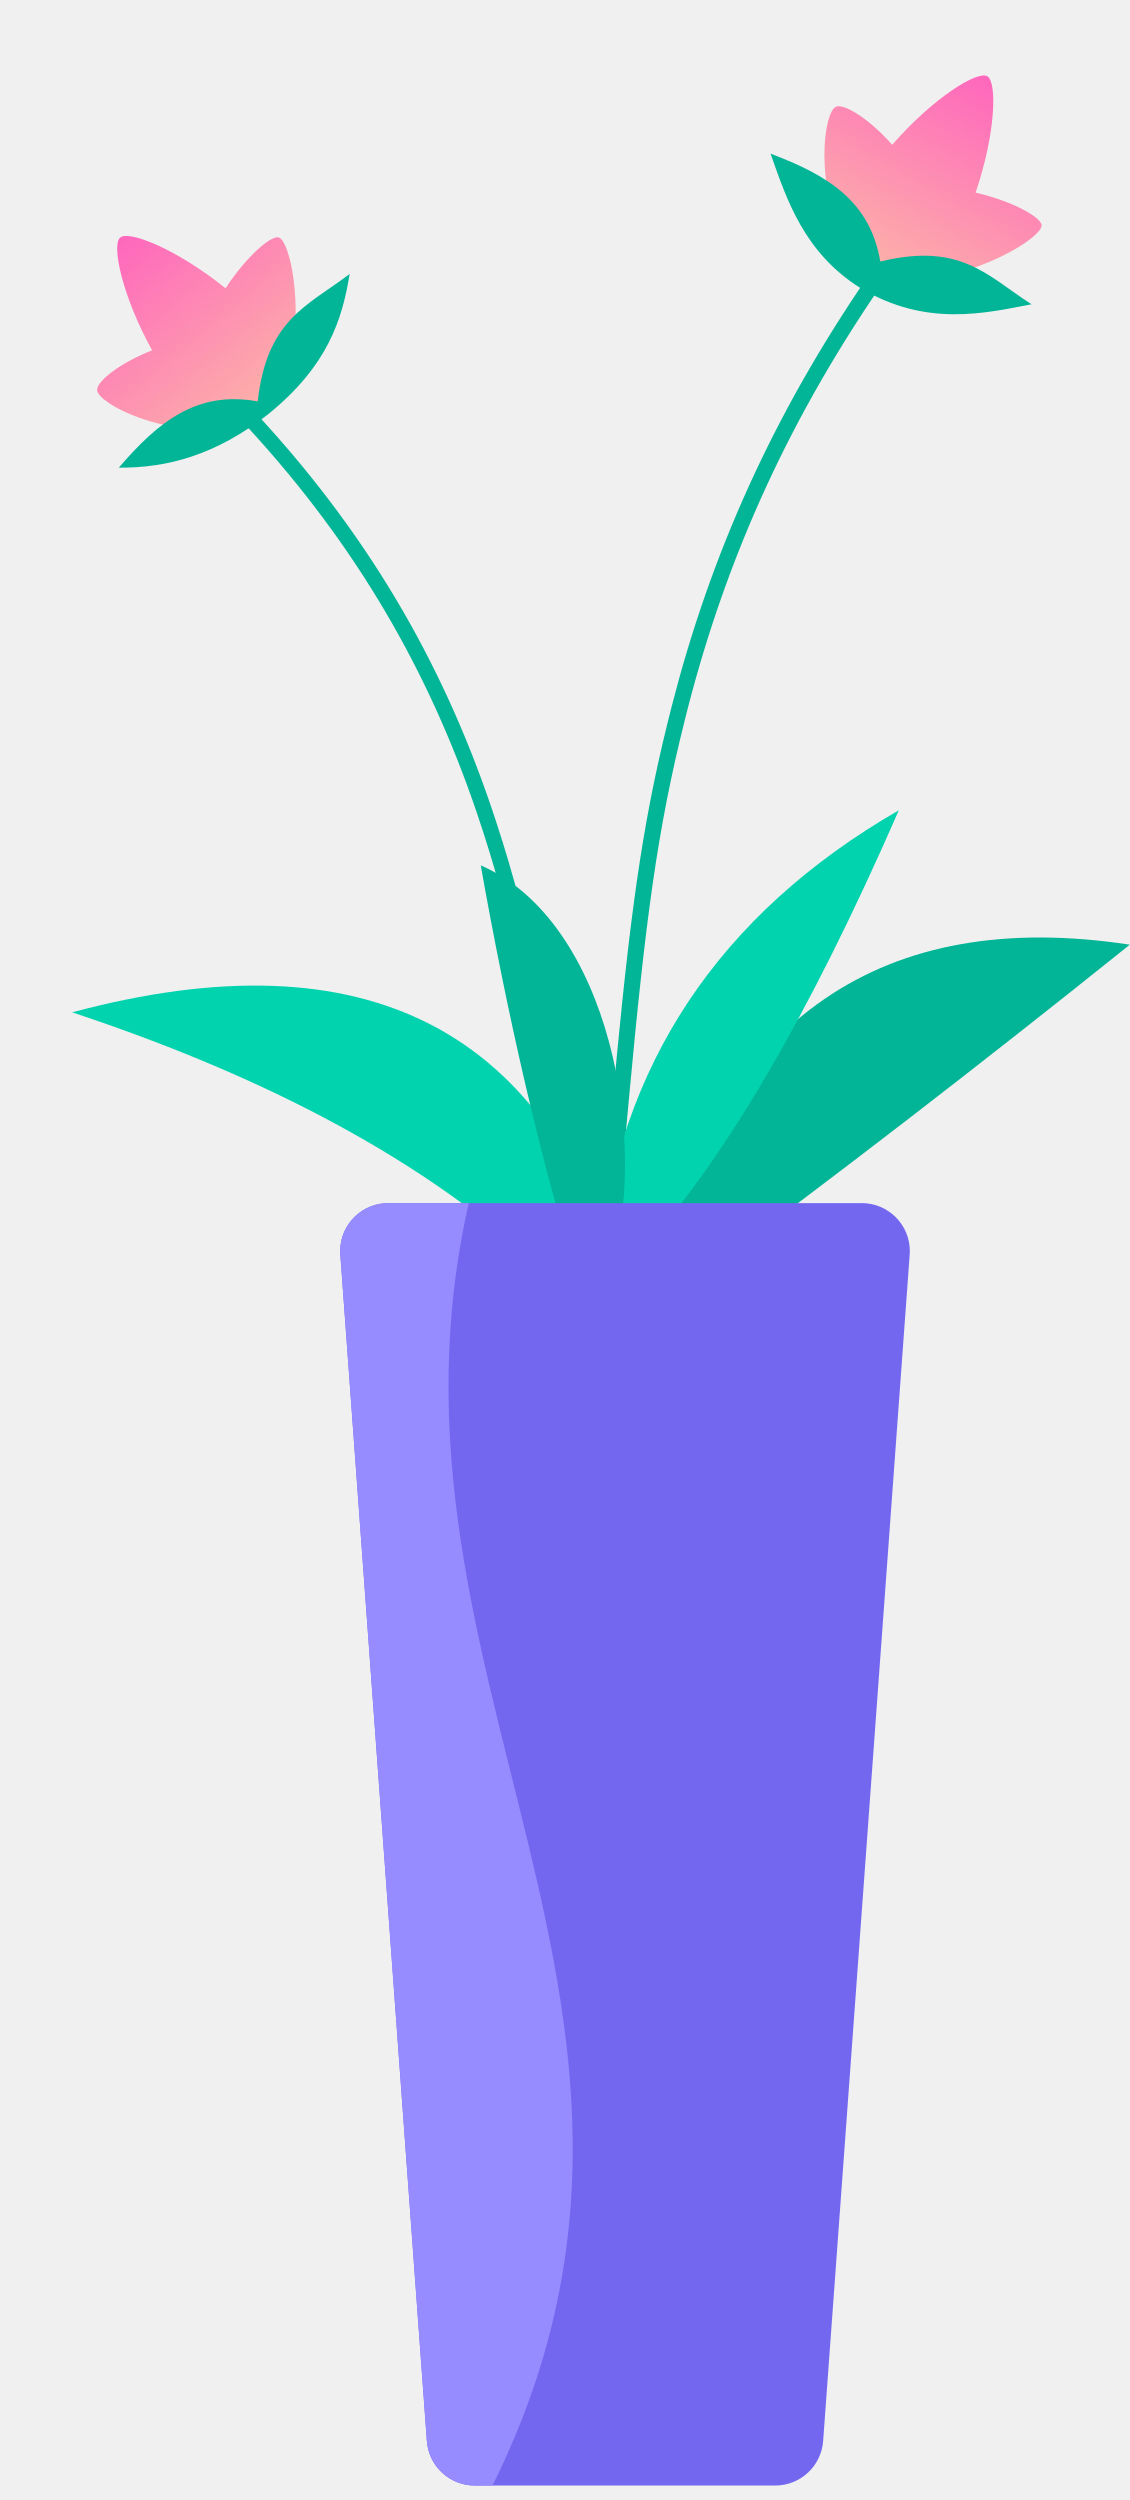
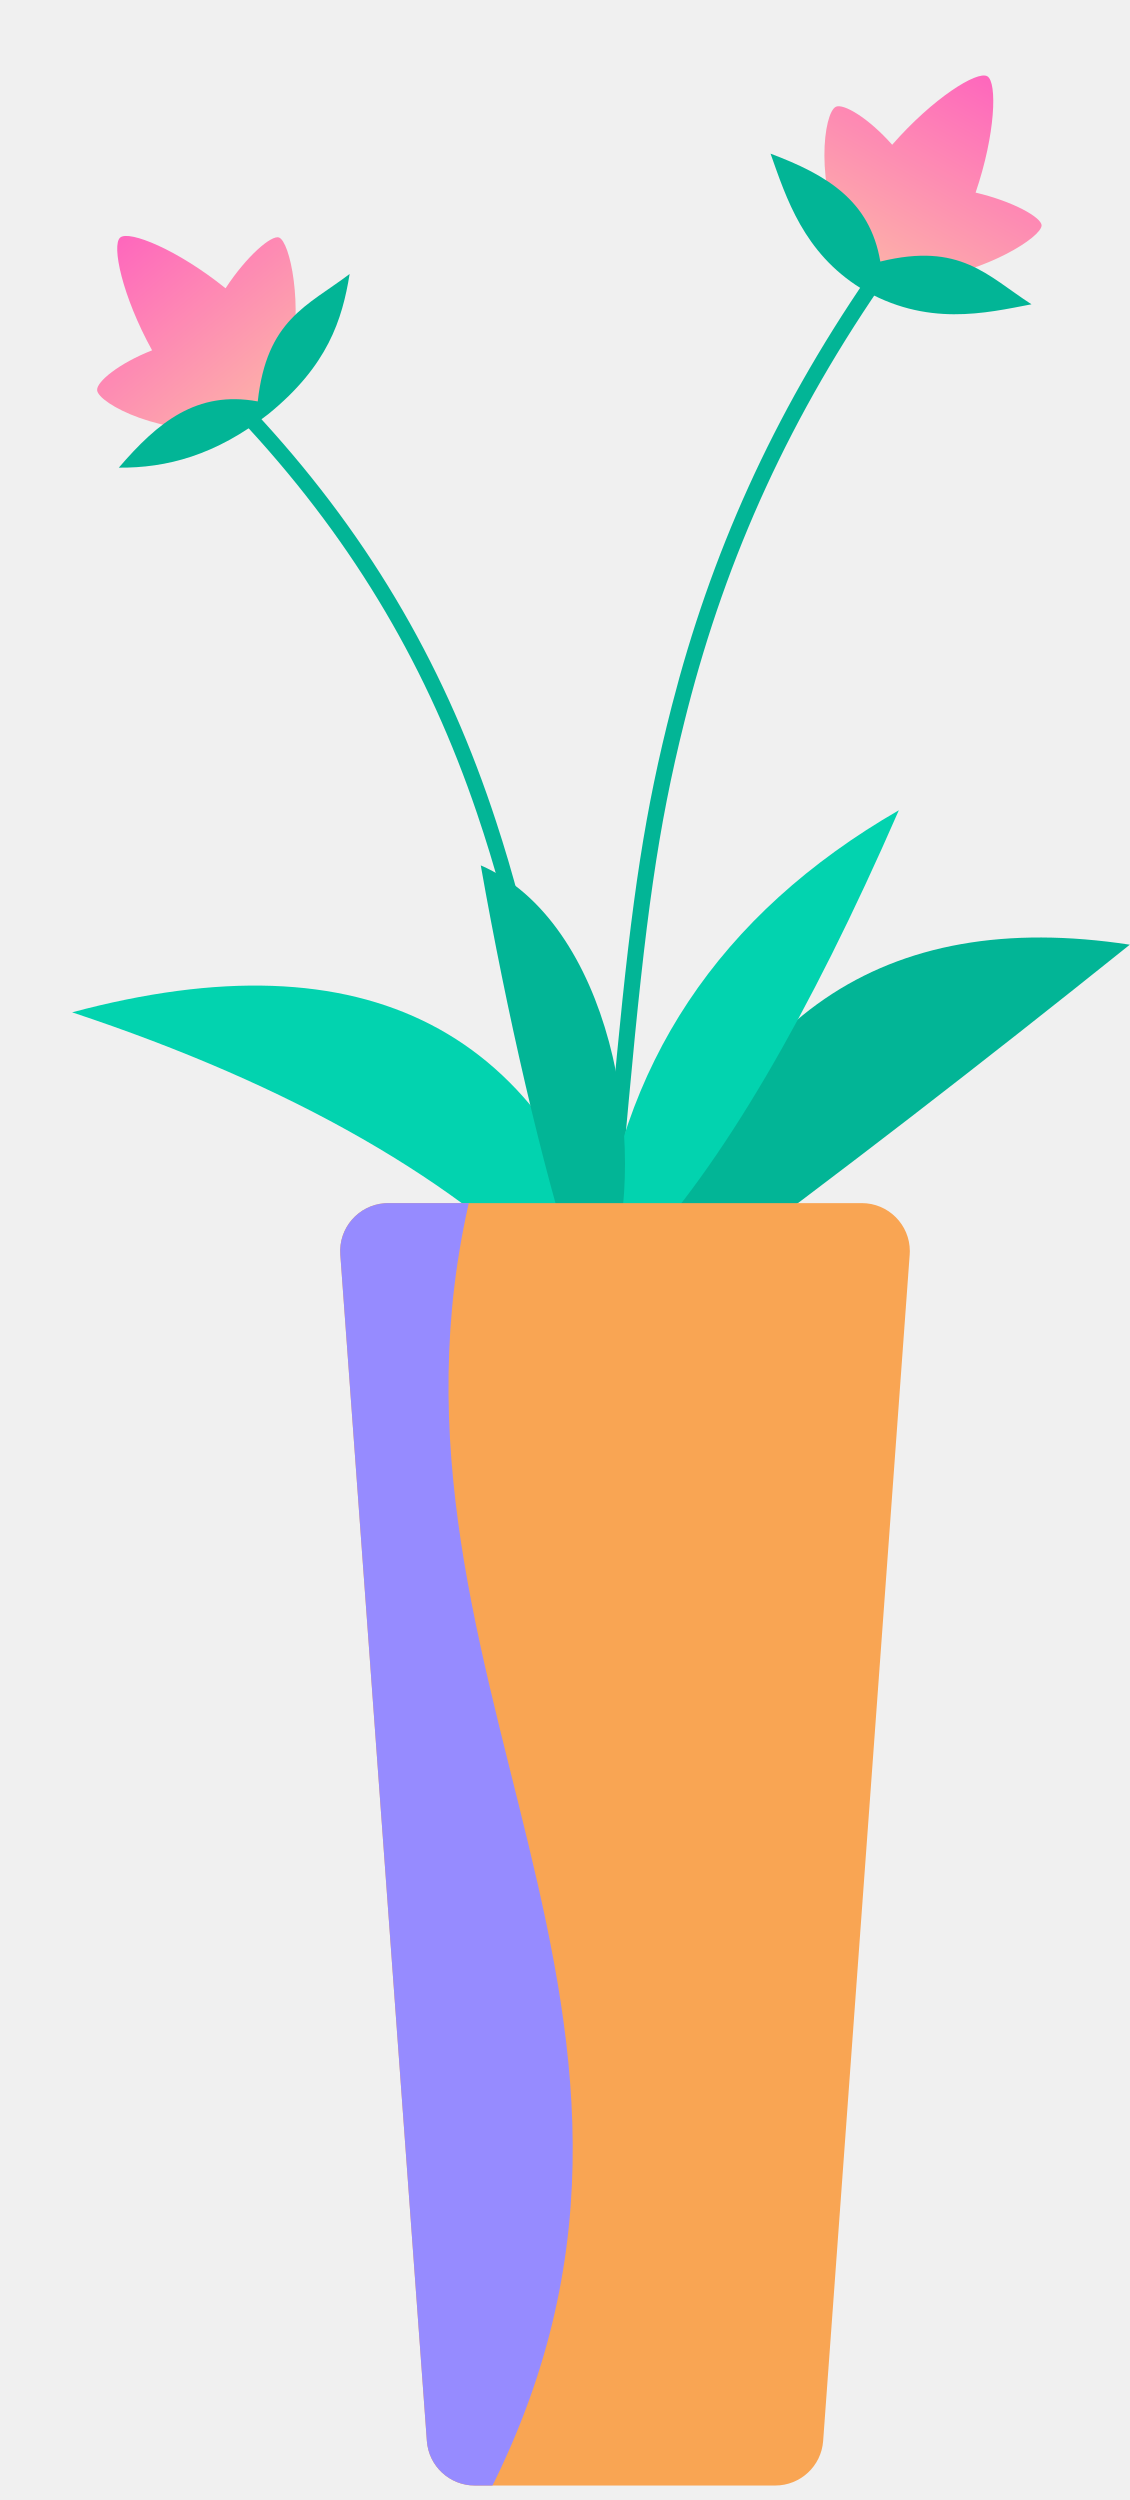
<svg xmlns="http://www.w3.org/2000/svg" xmlns:xlink="http://www.w3.org/1999/xlink" width="47px" height="104px" viewBox="0 0 47 104" version="1.1">
  <defs>
    <linearGradient x1="68.669%" y1="-6.664%" x2="68.669%" y2="100%" id="linearGradient-1">
      <stop stop-color="#FE62BE" offset="0%" />
      <stop stop-color="#FDB3A8" offset="100%" />
    </linearGradient>
    <path d="M2.151,0.049 L21.849,0.049 C22.953,0.049 23.849,0.944 23.849,2.049 C23.849,2.097 23.847,2.146 23.843,2.194 L20.243,51.544 C20.167,52.589 19.297,53.398 18.249,53.398 L5.751,53.398 C4.703,53.398 3.833,52.589 3.757,51.544 L0.157,2.194 C0.076,1.093 0.904,0.135 2.006,0.054 C2.054,0.051 2.103,0.049 2.151,0.049 Z" id="path-2" />
  </defs>
  <g id="📝-Pages-New" stroke="none" stroke-width="1" fill="none" fill-rule="evenodd">
    <g id="Pricing" transform="translate(-826, -409)">
      <g id="Pricing-Card" transform="translate(383, 375)">
        <g id="Standard" transform="translate(320, 0)">
          <g id="Pot1" transform="translate(123, 34)">
            <path d="M36.45,11 L37,11.375 C32.879,17.265 30.238,23.129 28.596,29.526 L28.466,30.041 C27.359,34.475 26.86,38.163 26.162,45.725 L25.879,48.805 C25.817,49.475 25.758,50.08 25.7,50.657 L25.665,51 L25,50.934 L25.105,49.885 L25.655,43.977 C26.305,37.223 26.828,33.729 27.948,29.364 C29.56,23.082 32.127,17.306 36.086,11.525 L36.45,11 Z" id="Path" fill="#02B596" />
            <g id="Group-81" transform="translate(38.5815, 8.086107) rotate(30) translate(-38.5815, -8.086107) translate(32.0815, 2.586107)">
              <path d="M6.199,5.04870979e-29 C6.684,5.04870979e-29 7.702,1.917 8.198,4.434 C9.743,3.967 11.095,3.96 11.258,4.244 C11.5,4.665 10.243,7.054 8.161,8.639 C7.438,9.694 5.706,9.836 4.683,9.066 L4.677,9.075 C2.223,7.537 1.05,4.696 1.382,4.244 C1.588,3.964 2.78,3.972 4.198,4.446 C4.694,1.924 5.713,5.04870979e-29 6.199,5.04870979e-29 Z" id="Combined-Shape" fill="url(#linearGradient-1)" />
              <path d="M-8.87218227e-14,7.296 C2.46,6.891 4.553,6.912 6.199,8.9 C8.678,6.53 10.325,7.185 12.535,7.296 C11.077,8.553 9.238,10.317 6.05,10.269 C3.249,10.173 1.5,8.576 -8.87218227e-14,7.296 Z" id="Path-148" fill="#02B596" />
            </g>
            <g id="Group-81" transform="translate(8.4462, 13.51773) rotate(-40) translate(-8.4462, -13.51773) translate(1.9462, 8.517734)">
              <path d="M6.199,0 C6.684,0 7.702,1.917 8.198,4.434 C9.743,3.967 11.095,3.96 11.258,4.244 C11.5,4.665 10.243,7.054 8.161,8.639 C7.438,9.694 5.706,9.836 4.683,9.066 L4.677,9.075 C2.223,7.537 1.05,4.696 1.382,4.244 C1.588,3.964 2.78,3.972 4.198,4.446 C4.694,1.924 5.713,0 6.199,0 Z" id="Combined-Shape" fill="url(#linearGradient-1)" />
              <path d="M-8.87218227e-14,7.296 C2.46,6.891 4.553,6.912 6.199,8.9 C8.678,6.53 10.325,7.185 12.535,7.296 C11.077,8.553 9.388,9.636 6.199,9.587 C3.399,9.492 1.5,8.576 -8.87218227e-14,7.296 Z" id="Path-148" fill="#02B596" />
            </g>
            <path d="M10.469,17 C15.203,22.054 18.357,27.441 20.45,33.614 L20.634,34.166 C22.082,38.574 22.889,42.764 23.876,49.993 L24,50.913 L23.361,51 L23.176,49.639 C22.181,42.424 21.357,38.3 19.84,33.824 C17.83,27.897 14.832,22.712 10.365,17.841 L10,17.447 L10.469,17 Z" id="Path" fill="#02B596" />
            <path d="M26,54 C22.902,42.797 15.235,38.835 3,42.113 C12.16,45.151 19.076,49.113 23.748,54 L26,54 Z" id="Path-151" fill="#02D3AF" />
            <path d="M47,53 C43.923,42.302 37.256,37.735 27,39.299 C33.229,44.295 39.15,48.862 44.763,53 L47,53 Z" id="Path-151" fill="#02B596" transform="translate(37, 46) scale(-1, 1) translate(-37, -46) " />
            <path d="M38.933,51.306 C36.673,43.356 31.475,37.899 23.338,34.935 C28.539,42.768 33.193,48.224 37.298,51.303 L38.933,51.306 Z" id="Path-151" fill="#02D3AF" transform="translate(31.13513, 43.12031) scale(-1, 1) rotate(10) translate(-31.13513, -43.12031) " />
            <path d="M23.985,53 C22.53,48.467 21.084,42.137 20,36 C25.358,38.324 27.079,47.582 25.358,53 L23.985,53 Z" id="Path-114" fill="#02B596" />
            <g id="Group-82" transform="translate(14, 50)">
              <mask id="mask-3" fill="white">
                <use xlink:href="#path-2" />
              </mask>
-               <use id="Rectangle" fill="#7367F0" xlink:href="#path-2" />
+               <use id="Rectangle" fill="#f9a553" xlink:href="#path-2" />
              <path d="M-3.243,-1.301 L5.838,-1.301 C0.21,19.518 17.151,33.831 5.838,54.651 L-3.243,54.651 L-3.243,-1.301 Z" id="Rectangle" fill="#968BFF" mask="url(#mask-3)" />
            </g>
          </g>
        </g>
      </g>
    </g>
  </g>
</svg>
